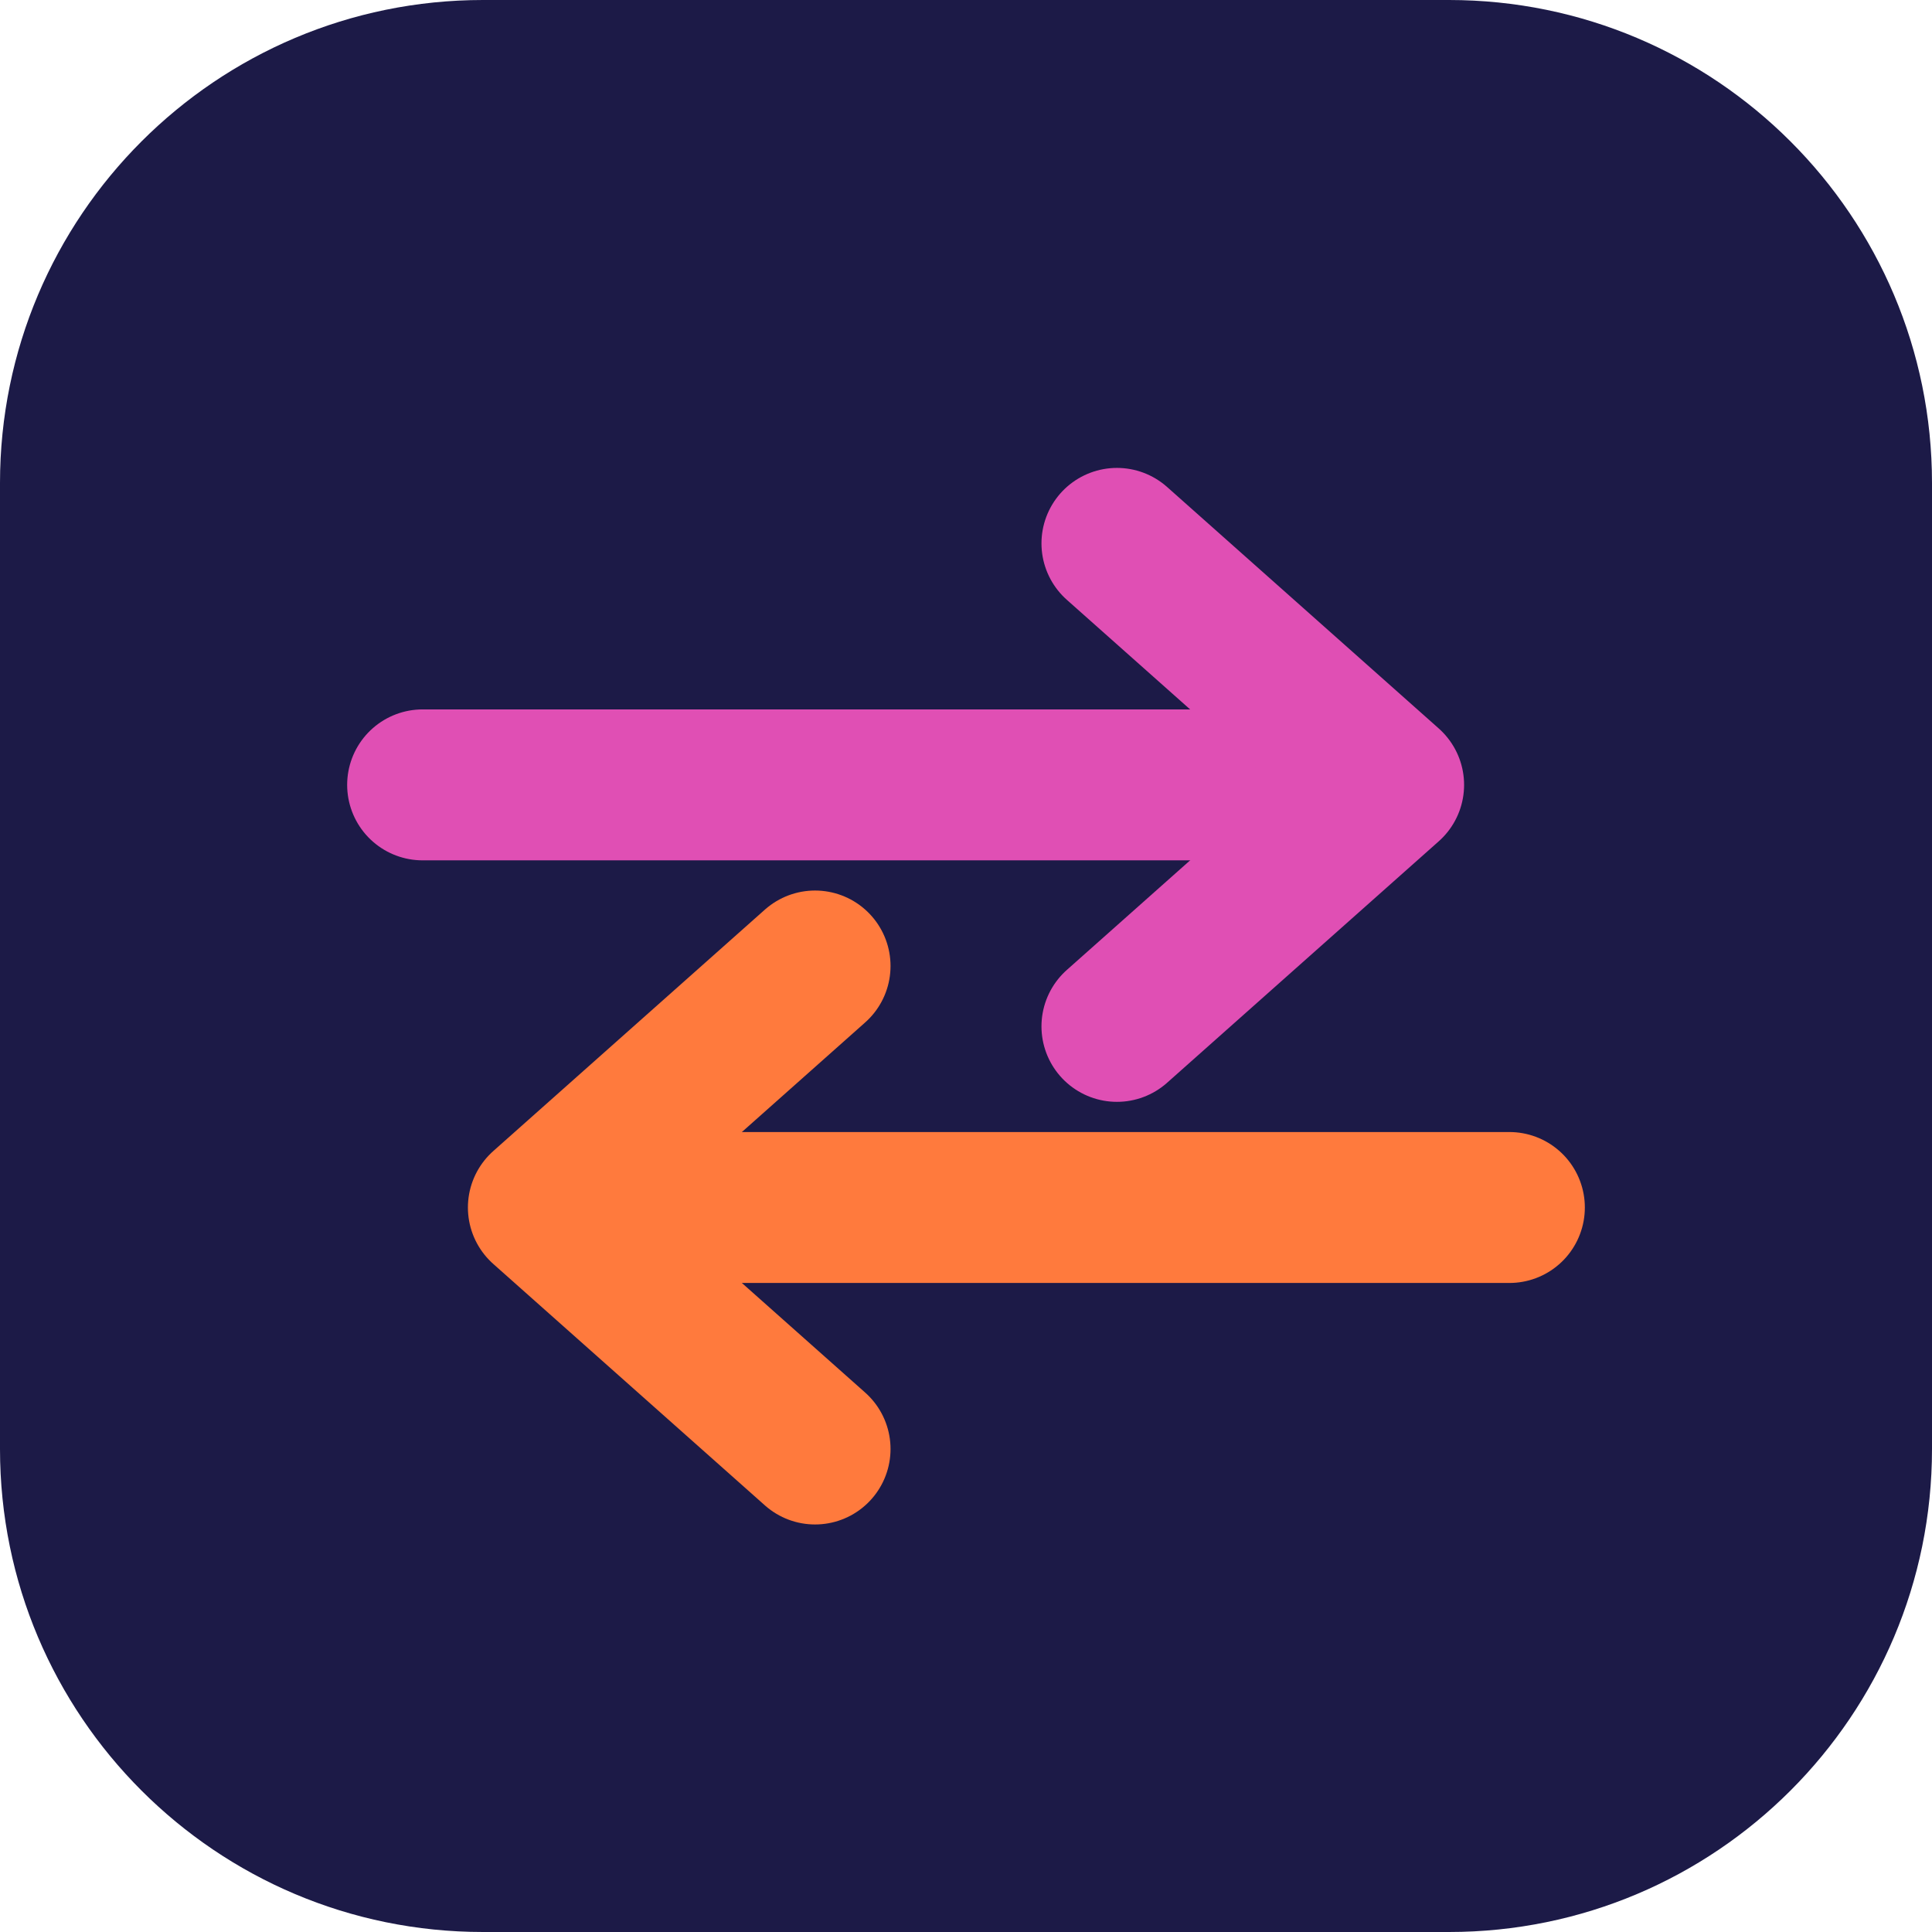
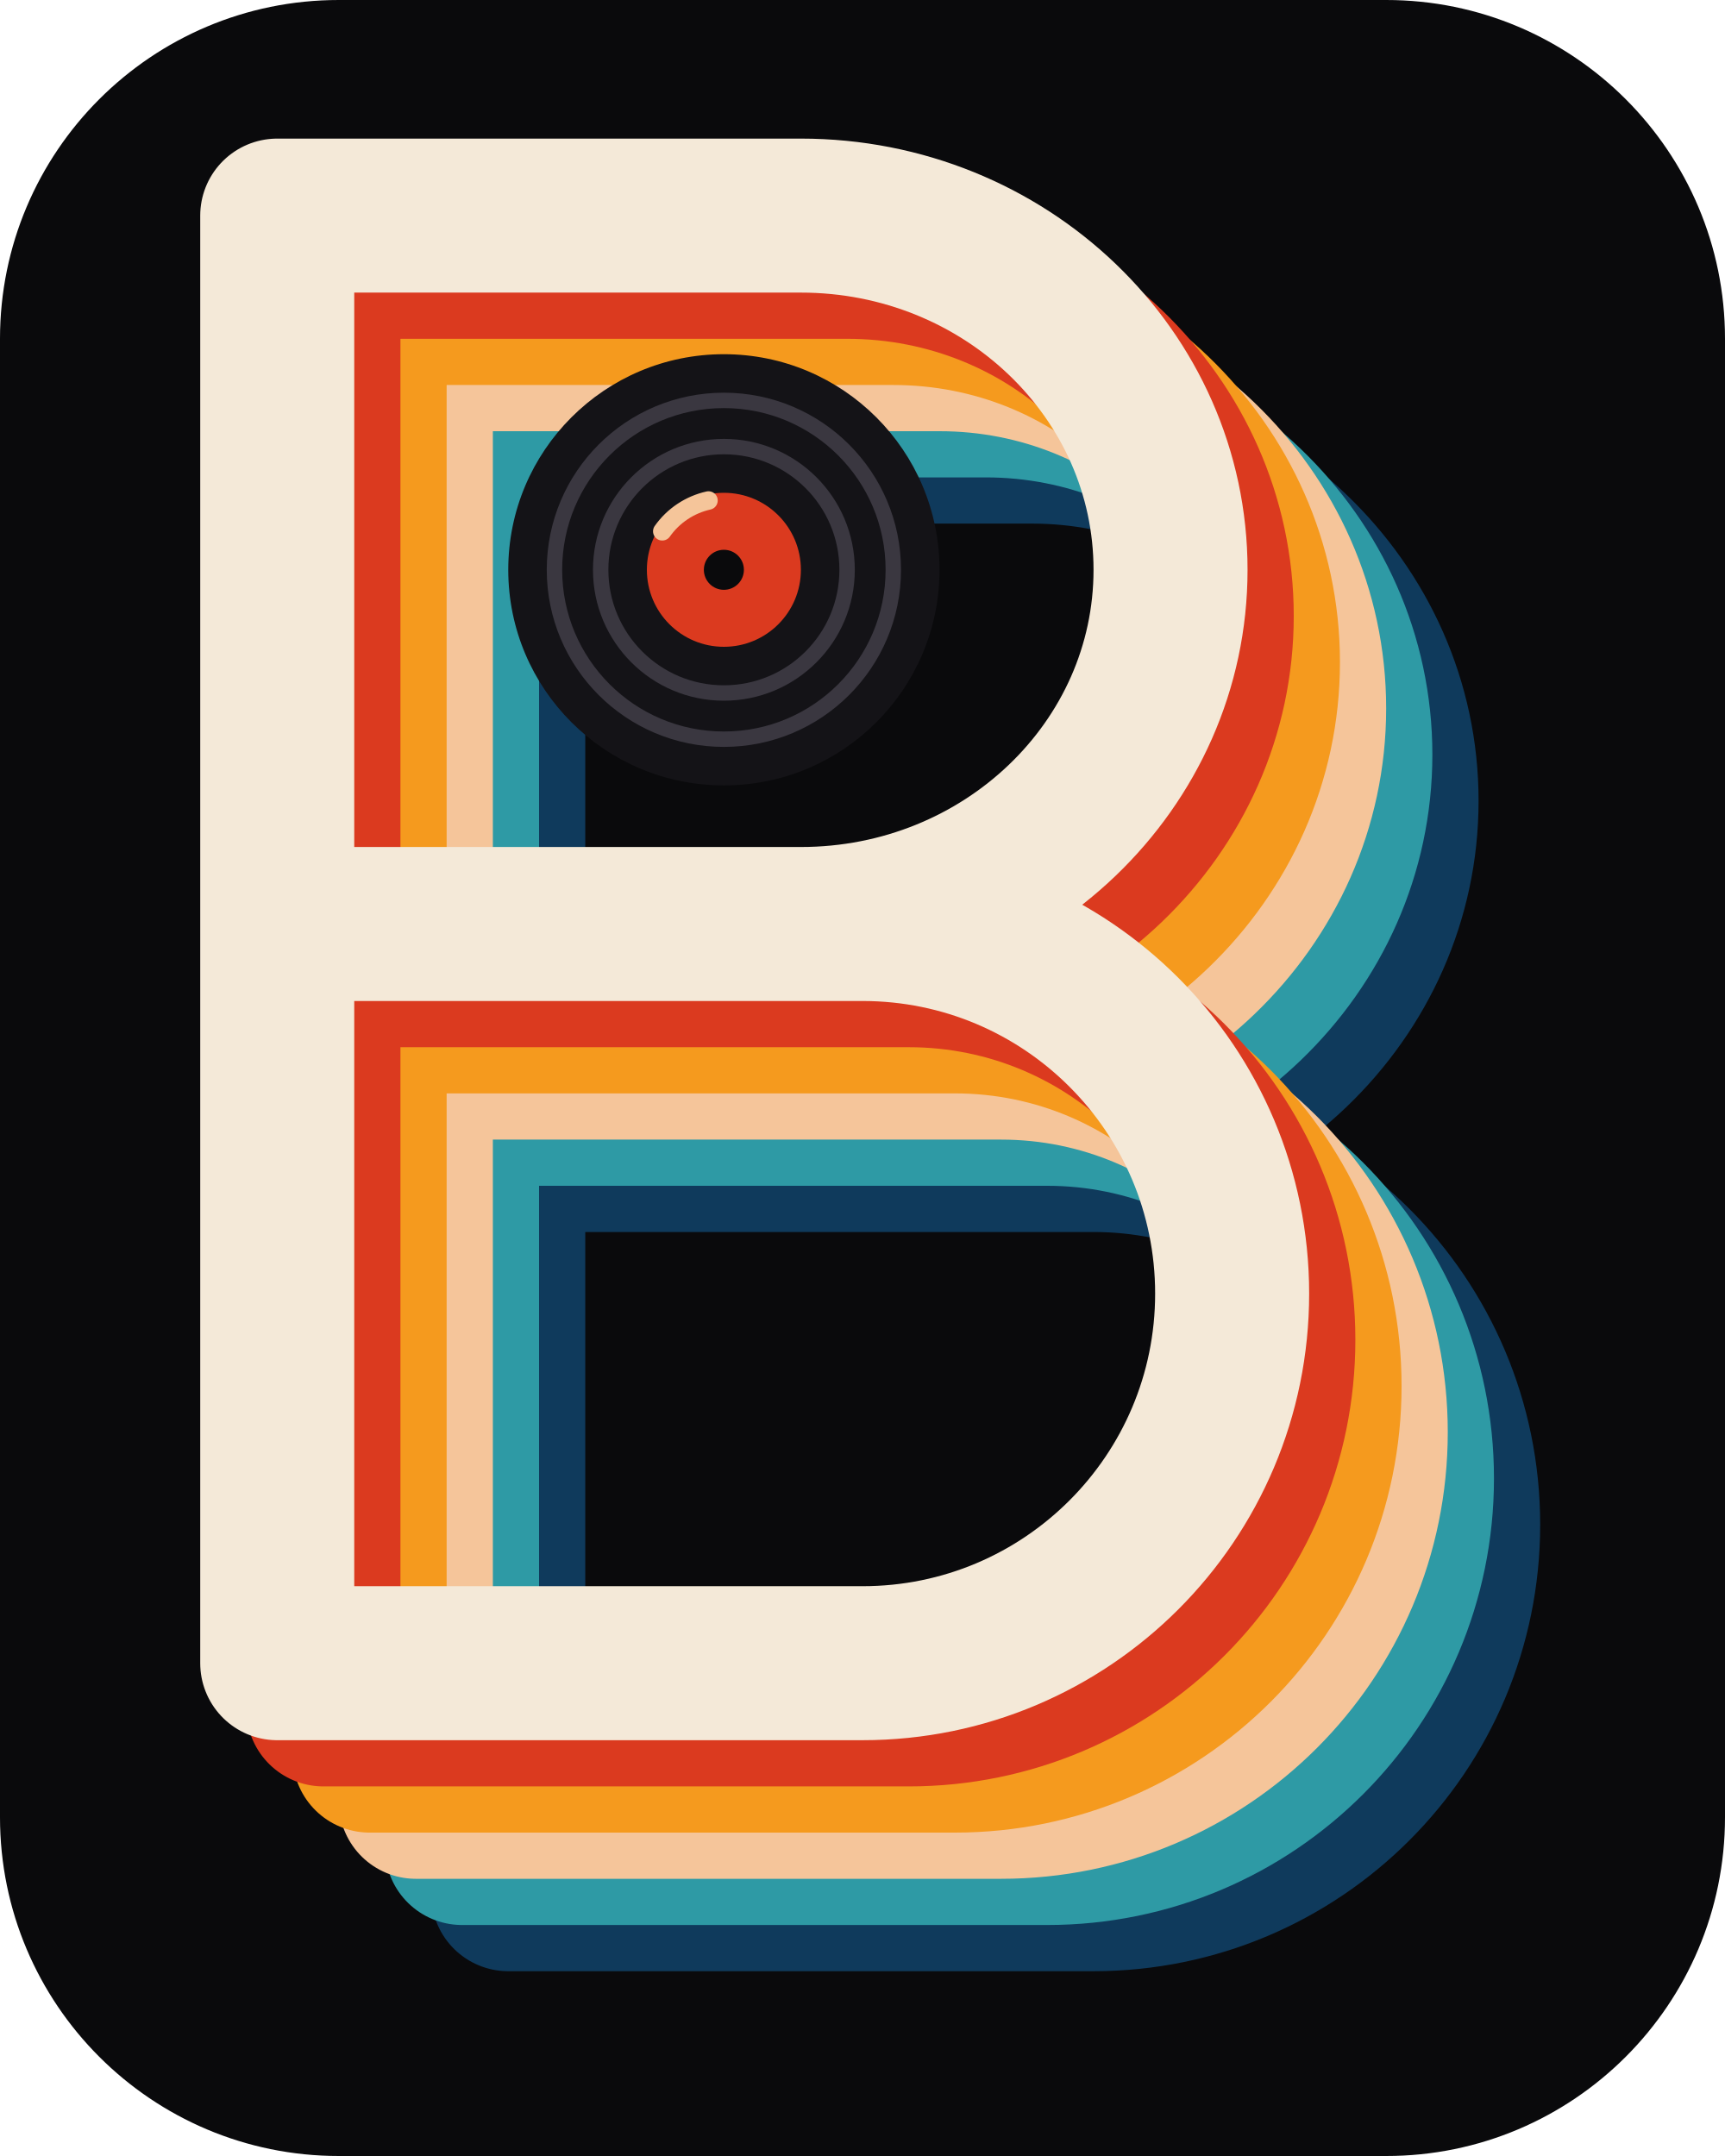
- <svg xmlns="http://www.w3.org/2000/svg" viewBox="0 0 64 64">
-   <rect width="64" height="64" rx="16" fill="#1C1A47" />
-   <path d="M14 26h30" stroke="#E04FB4" stroke-width="5" stroke-linecap="round" />
-   <path d="M37 18l9 8-9 8" fill="none" stroke="#E04FB4" stroke-width="5" stroke-linecap="round" stroke-linejoin="round" />
-   <path d="M50 40H20" stroke="#FF7A3D" stroke-width="5" stroke-linecap="round" />
-   <path d="M27 32l-9 8 9 8" fill="none" stroke="#FF7A3D" stroke-width="5" stroke-linecap="round" stroke-linejoin="round" />
+ <svg xmlns="http://www.w3.org/2000/svg" viewBox="4 124 112 140" fill="none" stroke-width="10" stroke-linecap="round" stroke-linejoin="round">
+   <rect x="4" y="124" width="112" height="140" rx="22" fill="#0A0A0C" stroke="none" />
+   <path d="M22 138V232M22 138H56A24 23 0 0 1 56 184H22M22 184H60A24 24 0 0 1 60 232H22" stroke="#0F3A5C" transform="translate(15 15)" />
+   <path d="M22 138V232M22 138H56A24 23 0 0 1 56 184H22M22 184H60A24 24 0 0 1 60 232H22" stroke="#2E9AA5" transform="translate(12 12)" />
+   <path d="M22 138V232M22 138H56A24 23 0 0 1 56 184H22M22 184H60A24 24 0 0 1 60 232H22" stroke="#F5C59A" transform="translate(9 9)" />
+   <path d="M22 138V232M22 138H56A24 23 0 0 1 56 184H22M22 184H60A24 24 0 0 1 60 232H22" stroke="#F59A1E" transform="translate(6 6)" />
+   <path d="M22 138V232M22 138H56A24 23 0 0 1 56 184H22M22 184H60A24 24 0 0 1 60 232H22" stroke="#DB3A1F" transform="translate(3 3)" />
+   <path d="M22 138V232M22 138H56A24 23 0 0 1 56 184H22M22 184H60A24 24 0 0 1 60 232H22" stroke="#F4E9D8" />
+   <circle cx="51" cy="161" r="14" fill="#141317" stroke="none" />
+   <circle cx="51" cy="161" r="11" stroke="#3A3740" stroke-width="1" />
+   <circle cx="51" cy="161" r="8" stroke="#3A3740" stroke-width="1" />
+   <circle cx="51" cy="161" r="5" fill="#DB3A1F" stroke="none" />
+   <path d="M47 158.5a5 5 0 0 1 3-2" stroke="#F5C59A" stroke-width="1.2" />
+   <circle cx="51" cy="161" r="1.3" fill="#0A0A0C" stroke="none" />
</svg>
